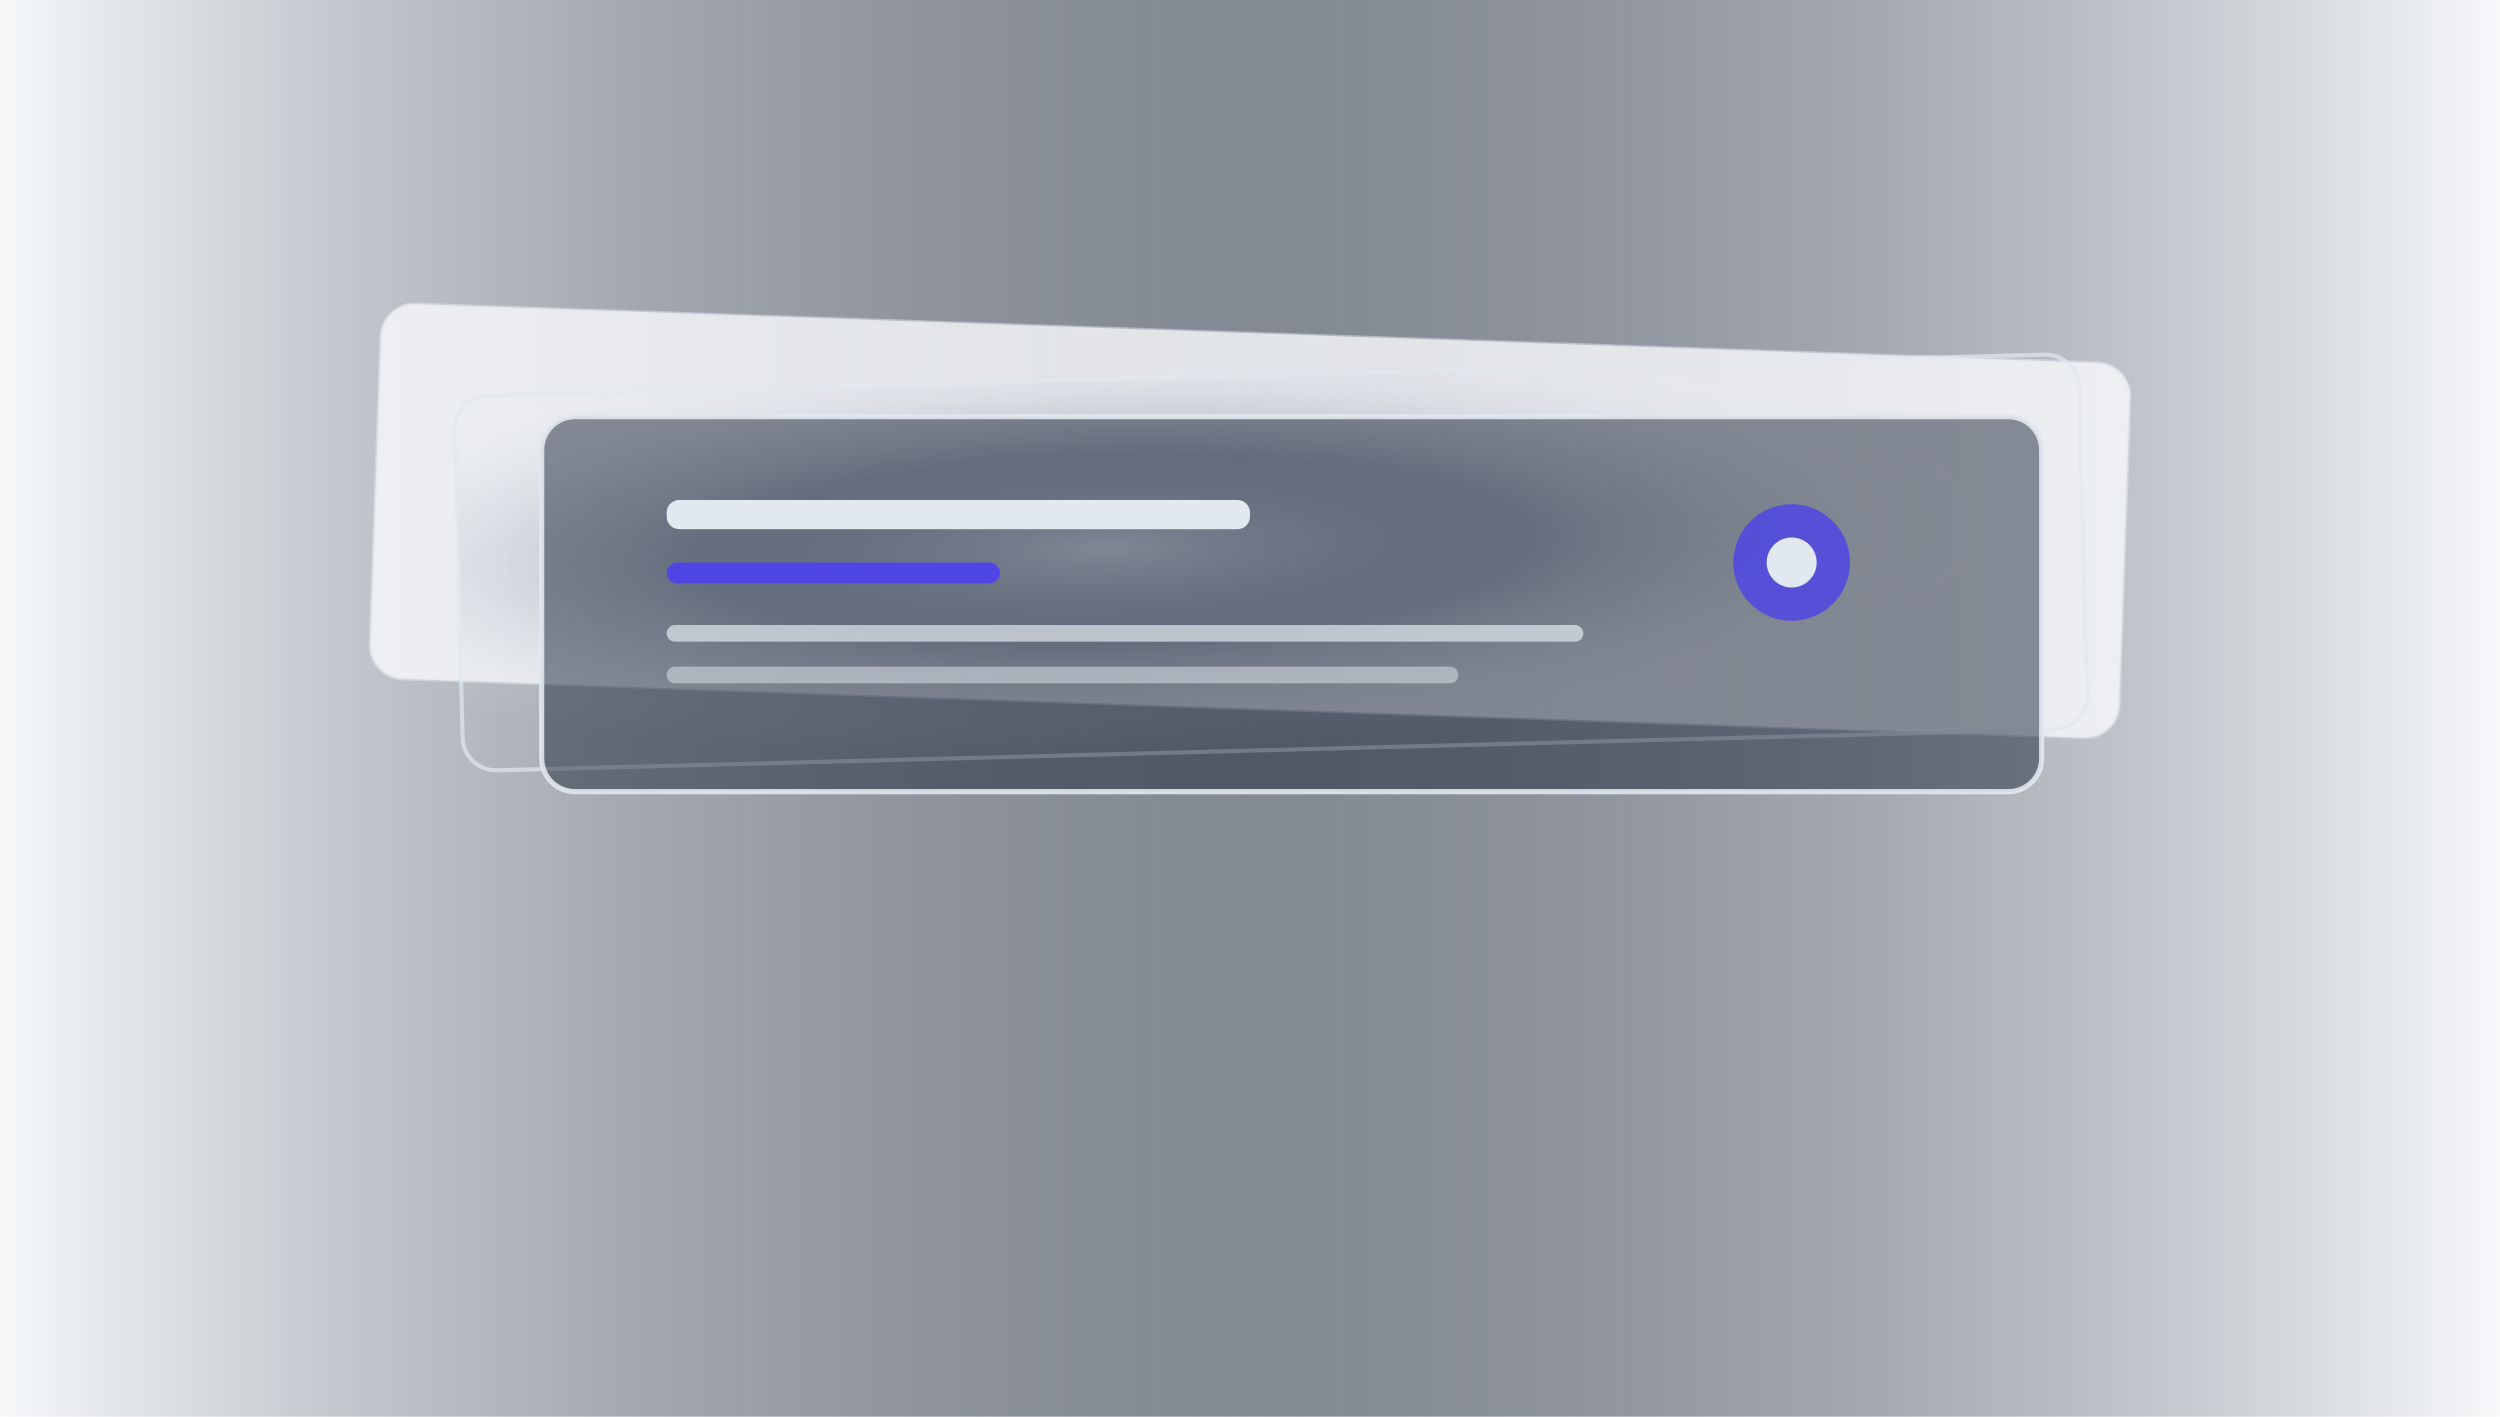
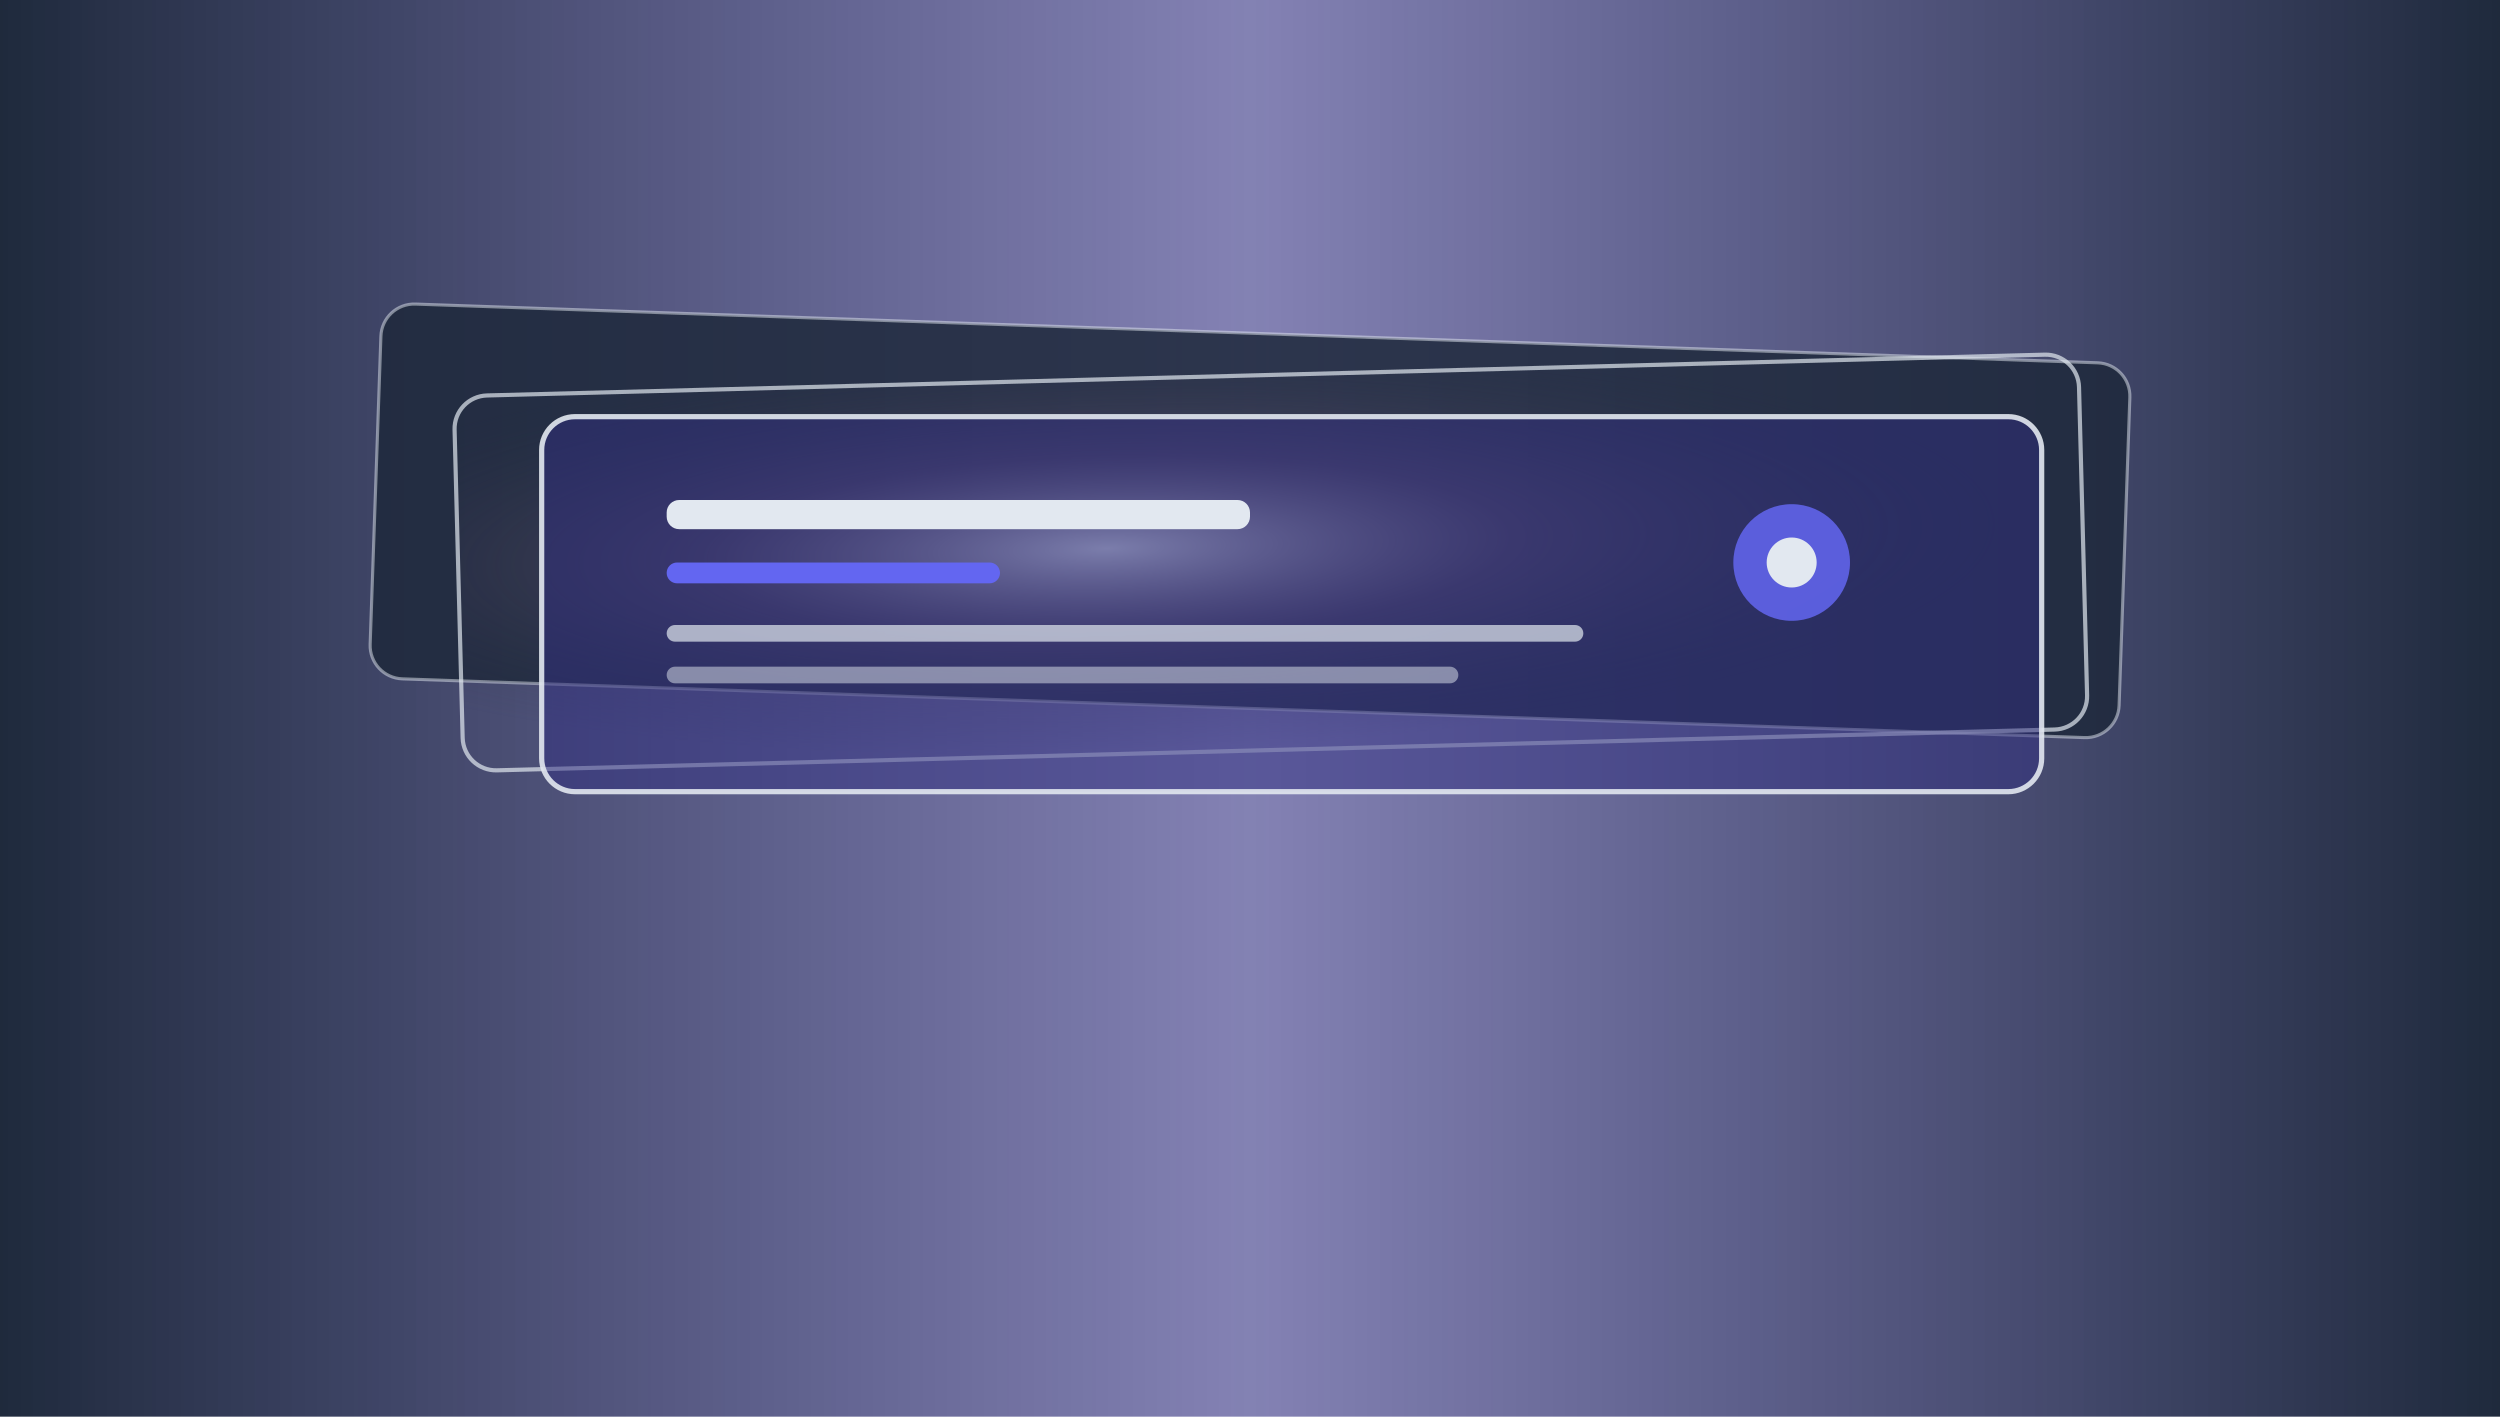
<svg xmlns="http://www.w3.org/2000/svg" viewBox="0 0 1200 680" preserveAspectRatio="xMidYMid slice" width="100%" height="100%">
  <defs>
    <linearGradient id="grad_publication_1" x1="0%" y1="0%" x2="100%" y2="0%">
-       <stop offset="0%" stop-color="#F8FAFC" />
-       <stop offset="50%" stop-color="#1E293B" stop-opacity="0.55" />
-       <stop offset="100%" stop-color="#F8FAFC" />
+       <stop offset="0%" stop-color="#1E293B" />
+       <stop offset="50%" stop-color="#312E81" stop-opacity="0.6" />
+       <stop offset="100%" stop-color="#1E293B" />
    </linearGradient>
    <radialGradient id="glow_publication_1" cx="40%" cy="45%" r="55%">
-       <stop offset="0%" stop-color="#E2E8F0" stop-opacity="0.9" />
-       <stop offset="45%" stop-color="#64748B" stop-opacity="0.45" />
-       <stop offset="100%" stop-color="#F8FAFC" stop-opacity="0" />
+       <stop offset="0%" stop-color="#E2E8F0" stop-opacity="0.85" />
+       <stop offset="45%" stop-color="#6D5A7A" stop-opacity="0.4" />
+       <stop offset="100%" stop-color="#1E293B" stop-opacity="0" />
    </radialGradient>
  </defs>
  <rect width="1200" height="680" fill="url(#grad_publication_1)" />
-   <rect x="180" y="160" width="840" height="180" rx="16" transform="rotate(2 600 250)" fill="#F8FAFC" fill-opacity="0.8" stroke="#E2E8F0" stroke-width="1.5" stroke-opacity="0.5" />
+   <rect x="180" y="160" width="840" height="180" rx="16" transform="rotate(2 600 250)" fill="#1E293B" fill-opacity="0.85" stroke="#E2E8F0" stroke-width="1.5" stroke-opacity="0.5" />
  <rect x="220" y="180" width="780" height="180" rx="16" transform="rotate(-1.5 610 270)" fill="url(#glow_publication_1)" stroke="#E2E8F0" stroke-width="2" stroke-opacity="0.7" />
-   <rect x="260" y="200" width="720" height="180" rx="16" fill="#1E293B" fill-opacity="0.5" stroke="#E2E8F0" stroke-width="2.5" stroke-opacity="0.9" />
+   <rect x="260" y="200" width="720" height="180" rx="16" fill="#312E81" fill-opacity="0.5" stroke="#E2E8F0" stroke-width="2.5" stroke-opacity="0.9" />
  <rect x="320" y="240" width="280" height="14" rx="6" fill="#E2E8F0" />
-   <rect x="320" y="270" width="160" height="10" rx="5" fill="#4F46E5" />
+   <rect x="320" y="270" width="160" height="10" rx="5" fill="#6366F1" />
  <rect x="320" y="300" width="440" height="8" rx="4" fill="#E2E8F0" fill-opacity="0.7" />
  <rect x="320" y="320" width="380" height="8" rx="4" fill="#E2E8F0" fill-opacity="0.5" />
-   <circle cx="860" cy="270" r="28" fill="#4F46E5" opacity="0.85" />
+   <circle cx="860" cy="270" r="28" fill="#6366F1" opacity="0.85" />
  <circle cx="860" cy="270" r="12" fill="#E2E8F0" />
</svg>
